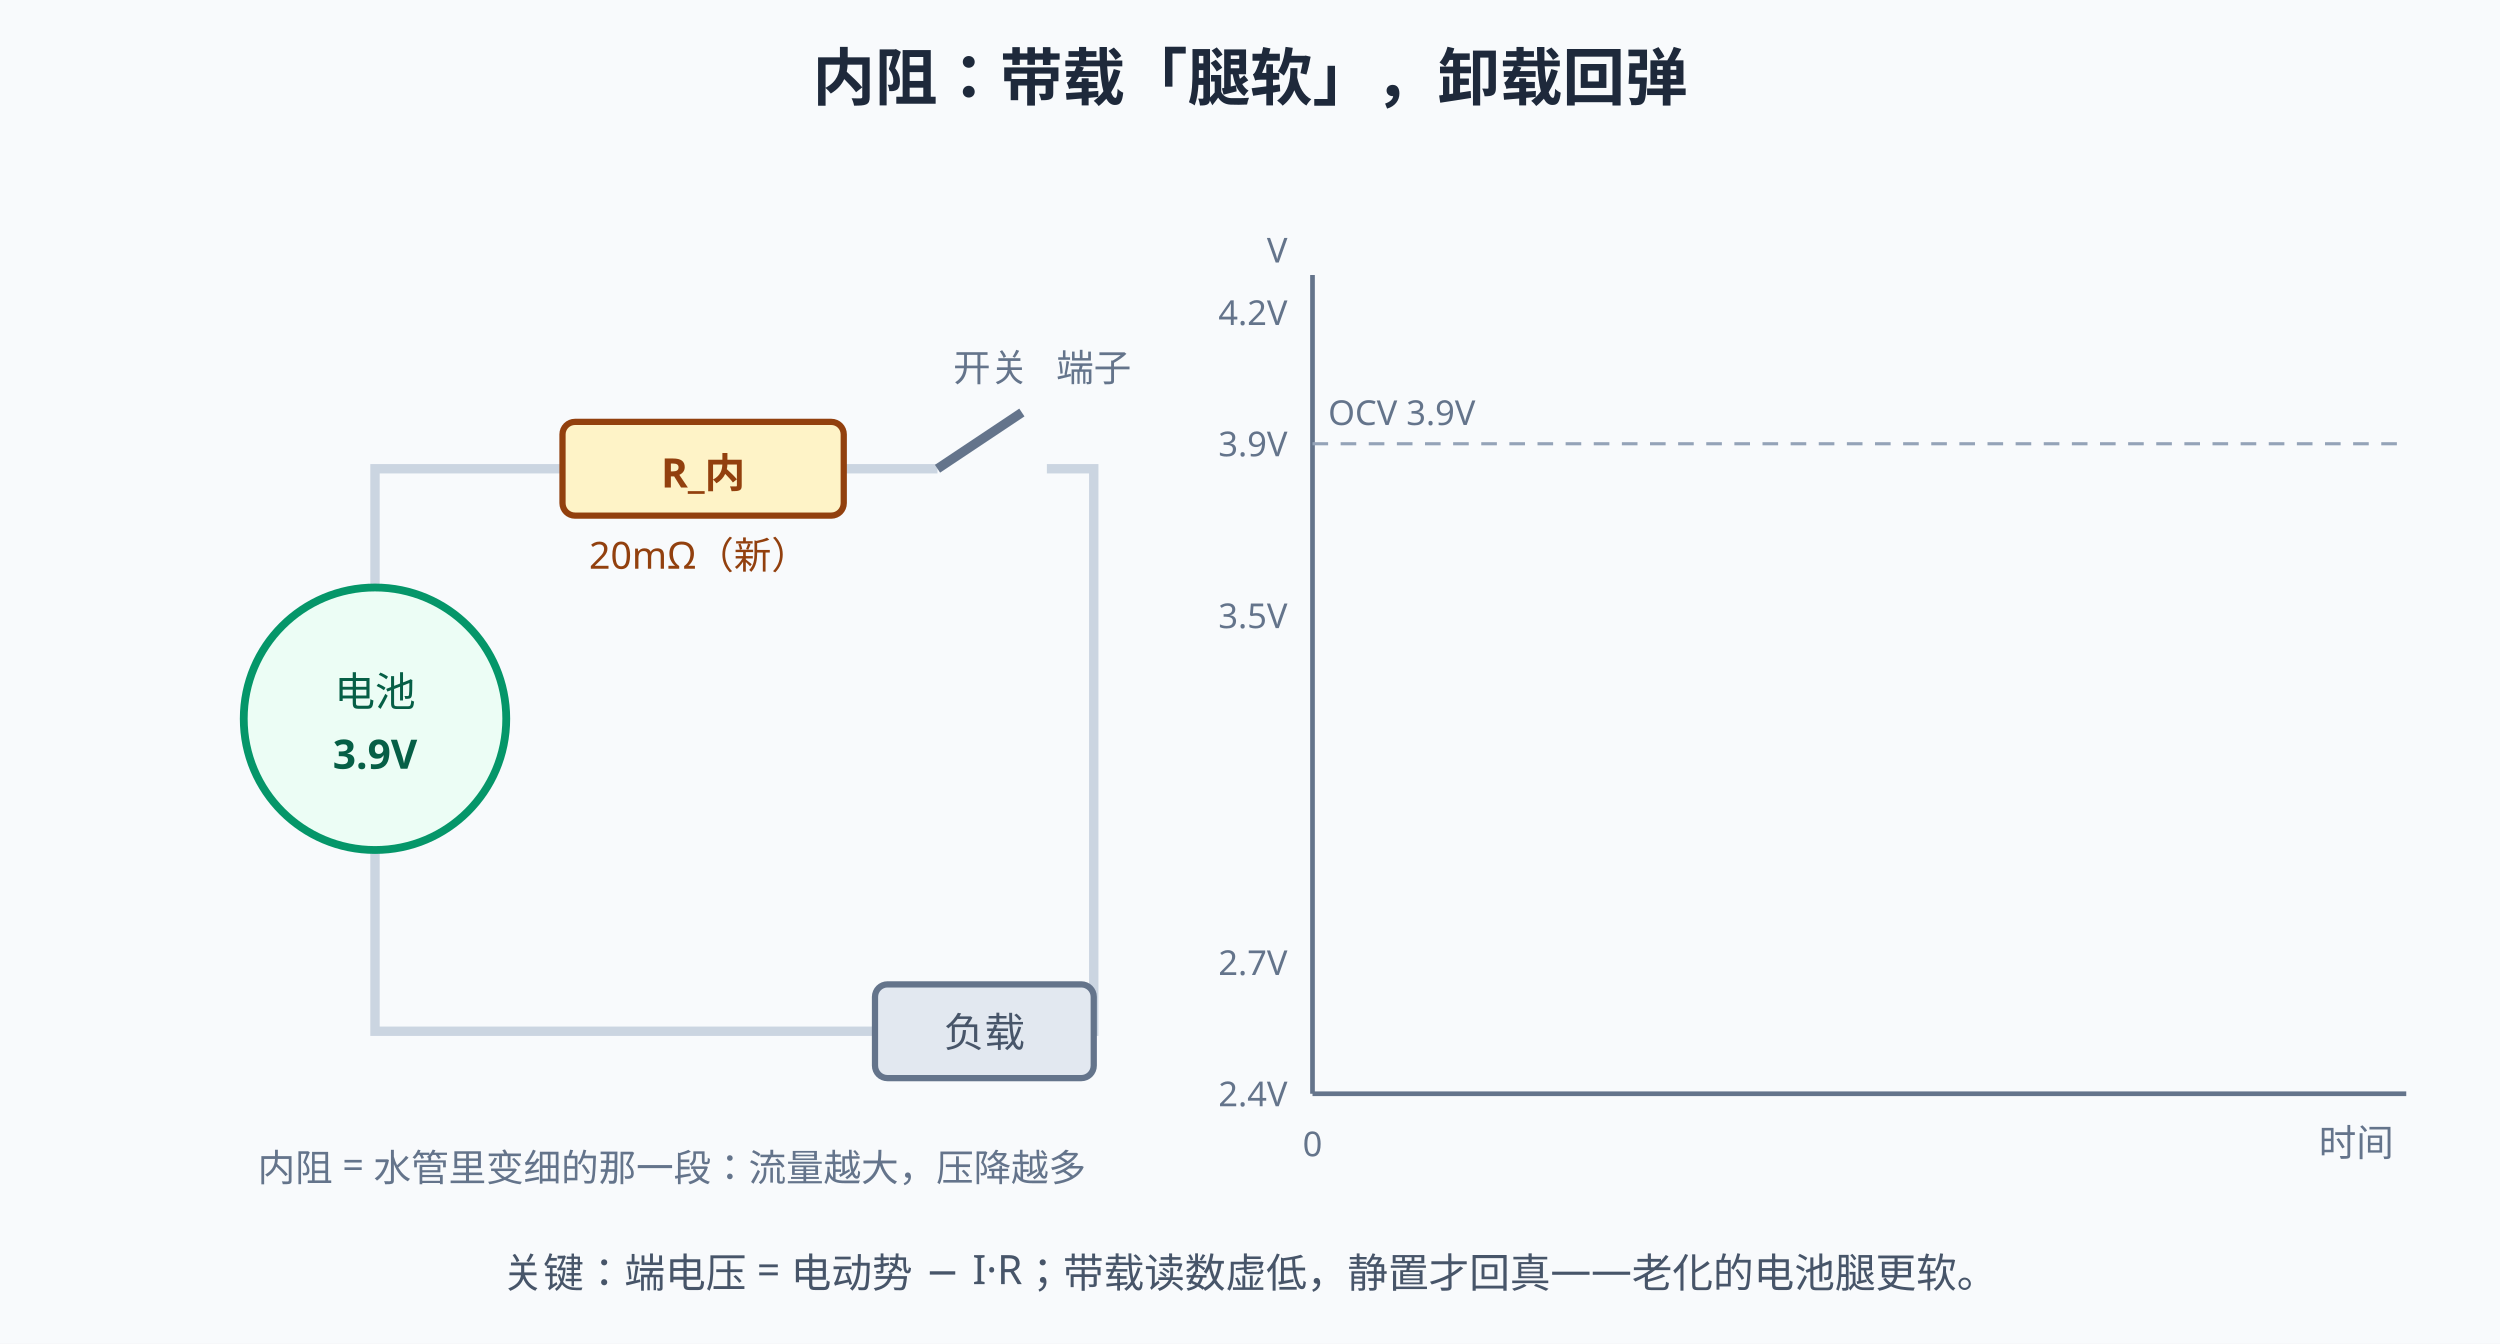
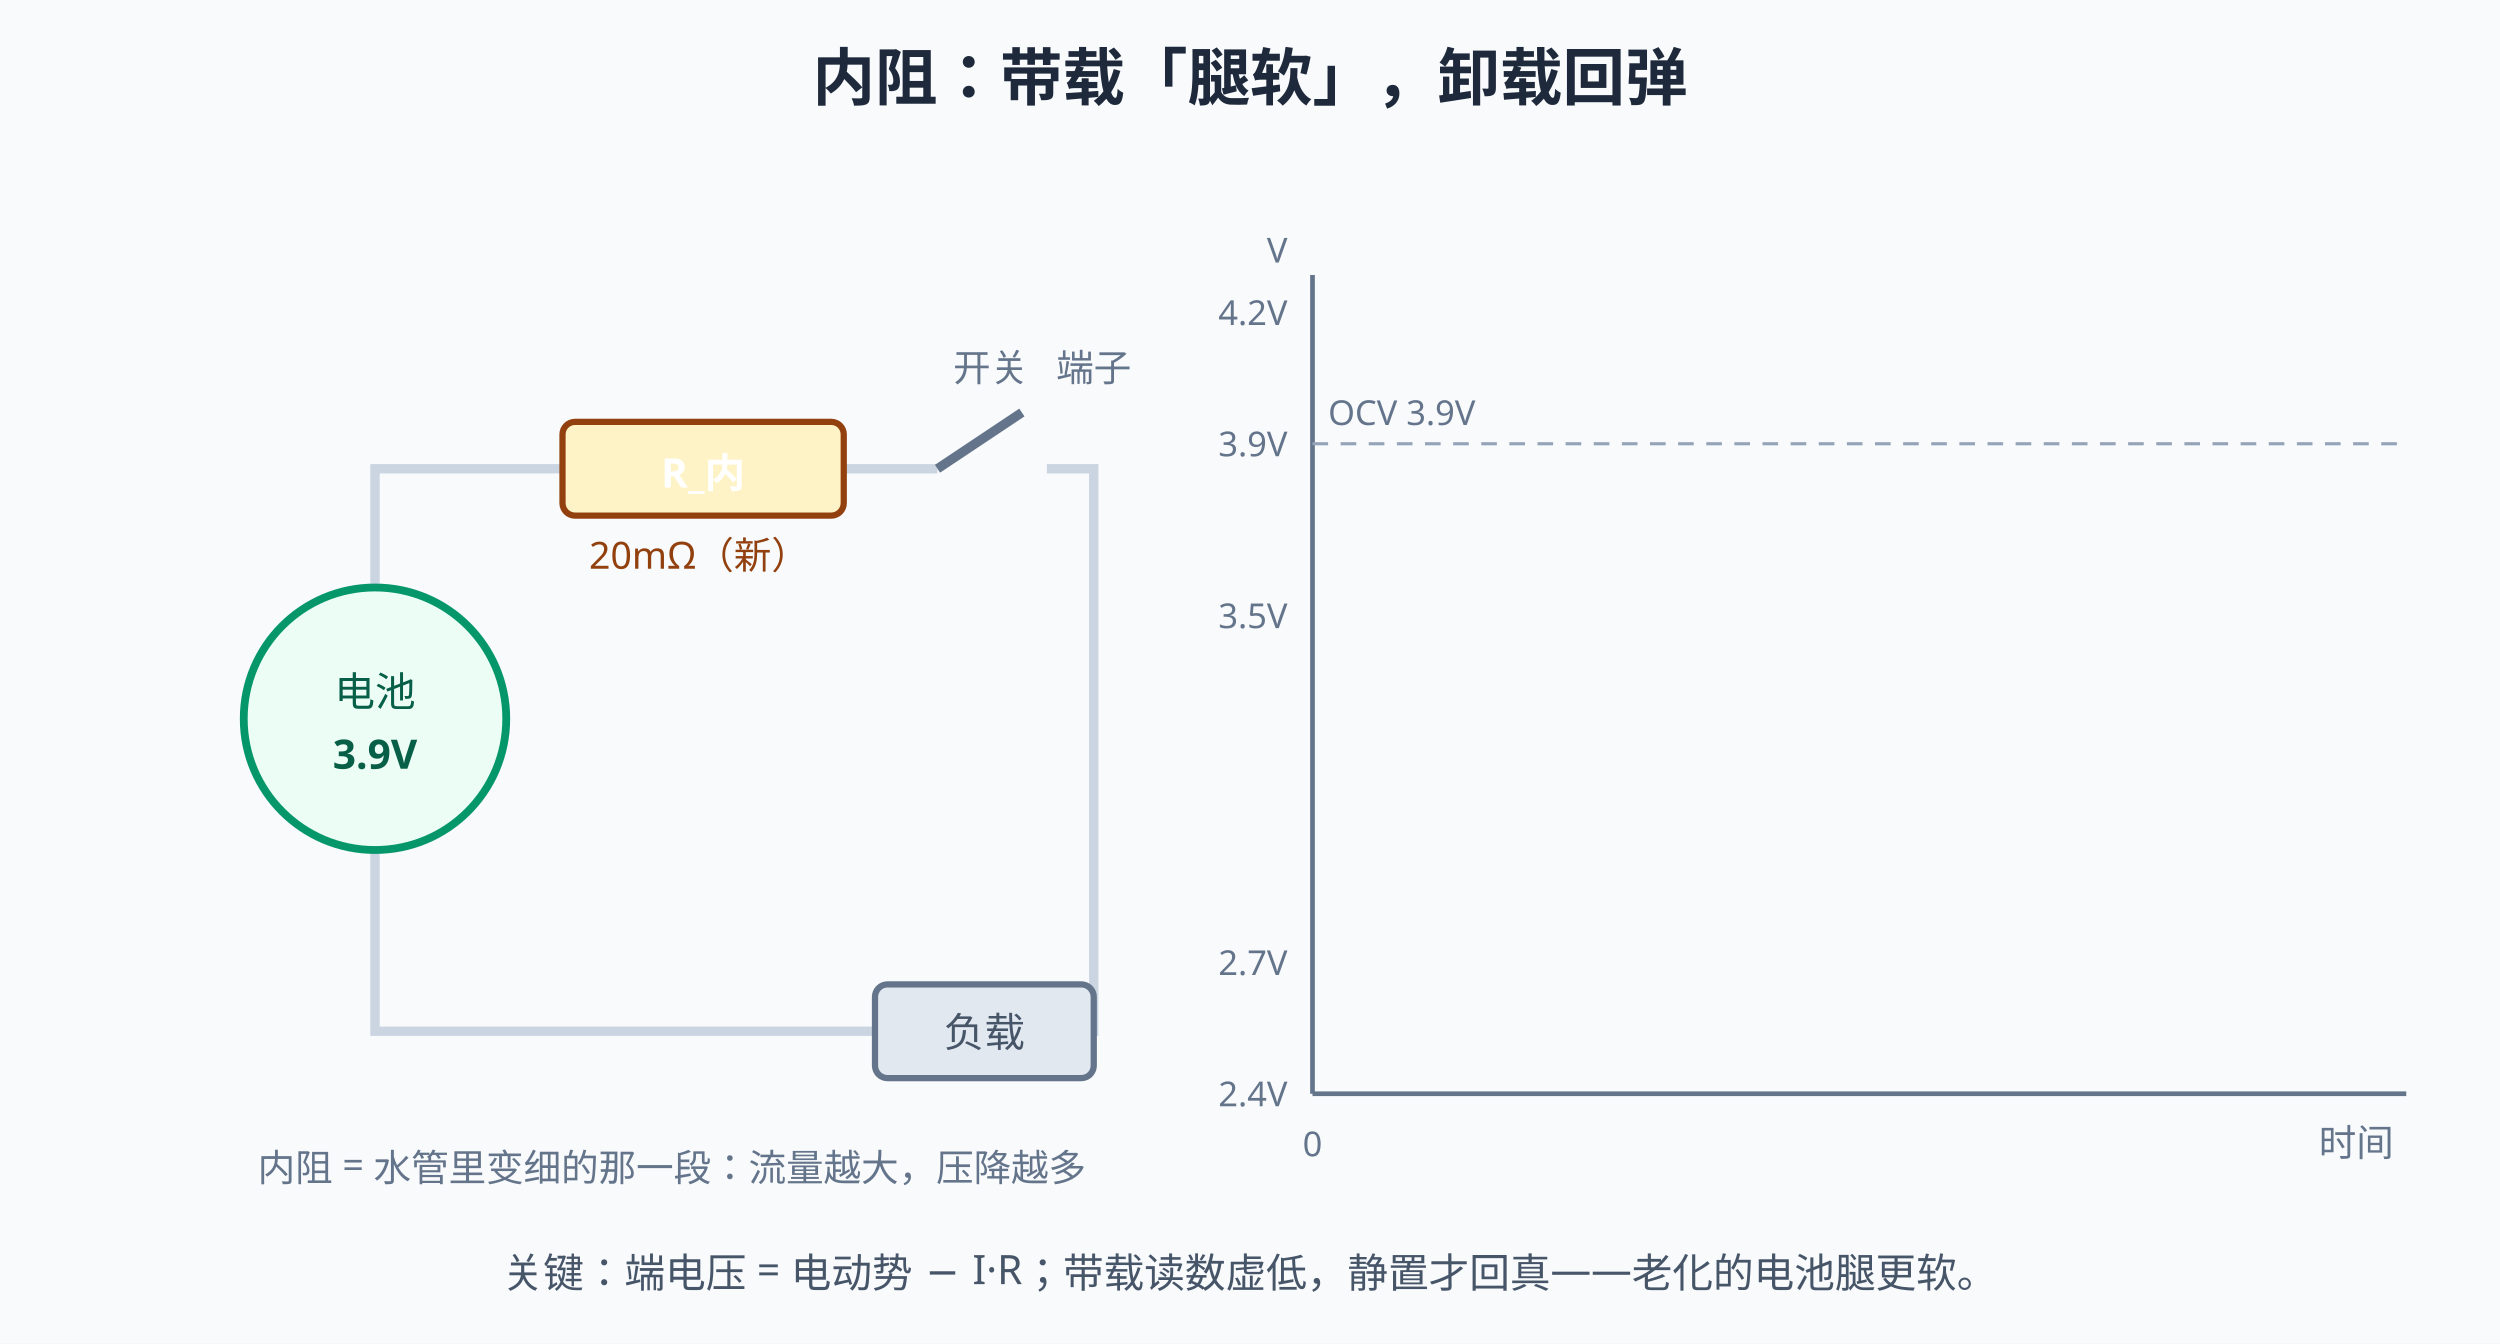
<svg xmlns="http://www.w3.org/2000/svg" width="800" height="430" viewBox="0 0 800 430">
  <rect width="800" height="430" fill="#f8fafc" />
  <style>
  text{font-family:"Segoe UI","Microsoft YaHei",sans-serif;}
  /* 深色模式：GitHub 深色主题下对调底色与文字色，只覆盖配色，不动几何与动画。
     stroke="#fff" 保持白色——那是彩色徽标上的勾选，不在覆盖范围内。 */
  @media (prefers-color-scheme: dark){
  rect[fill="#f8fafc"]{fill:#0f172a}
  rect[fill="#fff"]{fill:#1e293b}
  [fill="#f1f5f9"]{fill:#1e293b}
  [stroke="#f1f5f9"]{stroke:#1e293b}
  [fill="#e2e8f0"]{fill:#334155}
  [stroke="#e2e8f0"]{stroke:#334155}
  [fill="#cbd5e1"]{fill:#475569}
  [stroke="#cbd5e1"]{stroke:#475569}
  [fill="#64748b"]{fill:#94a3b8}
  [stroke="#64748b"]{stroke:#94a3b8}
  [fill="#475569"]{fill:#cbd5e1}
  [stroke="#475569"]{stroke:#cbd5e1}
  [fill="#334155"]{fill:#e2e8f0}
  [stroke="#334155"]{stroke:#e2e8f0}
  [fill="#1e293b"]{fill:#f1f5f9}
  [stroke="#1e293b"]{stroke:#f1f5f9}
  [fill="#dbeafe"]{fill:#1e3a8a}
  [stroke="#dbeafe"]{stroke:#1e3a8a}
  [fill="#eff6ff"]{fill:#172554}
  [stroke="#eff6ff"]{stroke:#172554}
  [fill="#bfdbfe"]{fill:#1e40af}
  [stroke="#bfdbfe"]{stroke:#1e40af}
  [fill="#1d4ed8"]{fill:#60a5fa}
  [stroke="#1d4ed8"]{stroke:#60a5fa}
  [fill="#1e40af"]{fill:#93c5fd}
  [stroke="#1e40af"]{stroke:#93c5fd}
  [fill="#2563eb"]{fill:#60a5fa}
  [stroke="#2563eb"]{stroke:#60a5fa}
  [fill="#3b82f6"]{fill:#60a5fa}
  [stroke="#3b82f6"]{stroke:#60a5fa}
  [fill="#ecfdf5"]{fill:#022c22}
  [stroke="#ecfdf5"]{stroke:#022c22}
  [fill="#a7f3d0"]{fill:#065f46}
  [stroke="#a7f3d0"]{stroke:#065f46}
  [fill="#86efac"]{fill:#166534}
  [stroke="#86efac"]{stroke:#166534}
  [fill="#065f46"]{fill:#6ee7b7}
  [stroke="#065f46"]{stroke:#6ee7b7}
  [fill="#059669"]{fill:#34d399}
  [stroke="#059669"]{stroke:#34d399}
  [fill="#fef2f2"]{fill:#450a0a}
  [stroke="#fef2f2"]{stroke:#450a0a}
  [fill="#fecaca"]{fill:#7f1d1d}
  [stroke="#fecaca"]{stroke:#7f1d1d}
  [fill="#fca5a5"]{fill:#b91c1c}
  [stroke="#fca5a5"]{stroke:#b91c1c}
  [fill="#991b1b"]{fill:#fca5a5}
  [stroke="#991b1b"]{stroke:#fca5a5}
  [fill="#dc2626"]{fill:#f87171}
  [stroke="#dc2626"]{stroke:#f87171}
  [fill="#fffbeb"]{fill:#451a03}
  [stroke="#fffbeb"]{stroke:#451a03}
  [fill="#fef3c7"]{fill:#78350f}
  [stroke="#fef3c7"]{stroke:#78350f}
  [fill="#92400e"]{fill:#fcd34d}
  [stroke="#92400e"]{stroke:#fcd34d}
  [fill="#b45309"]{fill:#fbbf24}
  [stroke="#b45309"]{stroke:#fbbf24}
  }
</style>
  <text x="400" y="32" text-anchor="middle" font-size="20" font-weight="bold" fill="#1e293b">内阻：带载「腿软」，卸载回弹</text>
  <path d="M120,188 L120,150 L300,150" fill="none" stroke="#cbd5e1" stroke-width="3" />
  <path d="M335,150 L350,150 L350,330 L120,330 L120,272" fill="none" stroke="#cbd5e1" stroke-width="3" />
  <circle cx="120" cy="230" r="42" fill="#ecfdf5" stroke="#059669" stroke-width="2.5" />
  <text x="120" y="226" text-anchor="middle" font-size="13" fill="#065f46">电池</text>
  <text x="120" y="246" text-anchor="middle" font-size="13" font-weight="bold" fill="#065f46">3.9V</text>
  <rect x="180" y="135" width="90" height="30" rx="4" fill="#fef3c7" stroke="#92400e" stroke-width="2">
-     <animate attributeName="fill" values="#fef3c7;#fef3c7;#fecaca;#fecaca" keyTimes="0;0.62;0.66;1" dur="12s" repeatCount="indefinite" />
-     <animate attributeName="stroke" values="#92400e;#92400e;#dc2626;#dc2626" keyTimes="0;0.62;0.66;1" dur="12s" repeatCount="indefinite" />
+     <animate attributeName="fill" values="#78350f;#78350f;#7f1d1d;#7f1d1d" keyTimes="0;0.62;0.66;1" dur="12s" repeatCount="indefinite" />
+     <animate attributeName="stroke" values="#fcd34d;#fcd34d;#b91c1c;#b91c1c" keyTimes="0;0.62;0.66;1" dur="12s" repeatCount="indefinite" />
  </rect>
-   <text x="225" y="156" text-anchor="middle" font-size="13" font-weight="bold" fill="#92400e">R_内</text>
+   <text x="225" y="156" text-anchor="middle" font-size="13" font-weight="bold" fill="#fff">R_内</text>
  <text x="225" y="182" text-anchor="middle" font-size="12" fill="#92400e">20mΩ（新）
    <animate attributeName="opacity" values="1;1;0;0" keyTimes="0;0.62;0.64;1" dur="12s" repeatCount="indefinite" />
  </text>
  <text x="225" y="199" text-anchor="middle" font-size="12" fill="#dc2626" opacity="0">60mΩ（老化）
    <animate attributeName="opacity" values="0;0;1;1" keyTimes="0;0.62;0.66;1" dur="12s" repeatCount="indefinite" />
  </text>
  <line x1="300" y1="150" x2="327" y2="132" stroke="#64748b" stroke-width="3">
    <animate attributeName="opacity" values="1;1;0;0;1;1;0;0" keyTimes="0;0.18;0.2;0.43;0.45;0.62;0.64;1" dur="12s" repeatCount="indefinite" />
  </line>
  <line x1="300" y1="150" x2="335" y2="150" stroke="#2563eb" stroke-width="3" opacity="0">
    <animate attributeName="opacity" values="0;0;1;1;0;0;1;1" keyTimes="0;0.18;0.2;0.43;0.45;0.62;0.64;1" dur="12s" repeatCount="indefinite" />
  </line>
  <text x="317" y="122" text-anchor="middle" font-size="12" fill="#64748b">开关</text>
  <text x="350" y="122" text-anchor="middle" font-size="12" fill="#64748b">端子</text>
  <rect x="280" y="315" width="70" height="30" rx="4" fill="#e2e8f0" stroke="#64748b" stroke-width="2" />
  <text x="315" y="335" text-anchor="middle" font-size="13" fill="#475569">负载</text>
  <circle r="5" fill="#2563eb" opacity="0">
    <animate attributeName="opacity" values="0;0;1;1;0;0;1;1" keyTimes="0;0.18;0.2;0.43;0.45;0.62;0.64;1" dur="12s" repeatCount="indefinite" />
    <animateMotion path="M120,188 L120,150 L350,150 L350,330 L120,330 L120,272" keyPoints="0;0;1;0;1;1" keyTimes="0;0.18;0.45;0.62;0.99;1" calcMode="linear" dur="12s" repeatCount="indefinite" />
  </circle>
  <circle r="5" fill="#2563eb" opacity="0">
    <animate attributeName="opacity" values="0;0;1;1;0;0;1;1" keyTimes="0;0.18;0.2;0.43;0.45;0.62;0.64;1" dur="12s" repeatCount="indefinite" begin="-1.1s" />
    <animateMotion path="M120,188 L120,150 L350,150 L350,330 L120,330 L120,272" keyPoints="0;0;1;0;1;1" keyTimes="0;0.18;0.45;0.62;0.99;1" calcMode="linear" dur="12s" repeatCount="indefinite" begin="-1.1s" />
  </circle>
  <text x="200" y="312" text-anchor="middle" font-size="13" font-weight="bold" fill="#2563eb" opacity="0">I = 20A（示例）
    <animate attributeName="opacity" values="0;0;1;1;0;0;1;1" keyTimes="0;0.18;0.2;0.43;0.45;0.62;0.64;1" dur="12s" repeatCount="indefinite" />
  </text>
  <text x="215" y="378" text-anchor="middle" font-size="12" fill="#64748b">内阻 = 水管里变细的那一段：流量越大，压降越多</text>
  <line x1="420" y1="350" x2="770" y2="350" stroke="#64748b" stroke-width="1.5" />
  <line x1="420" y1="350" x2="420" y2="88" stroke="#64748b" stroke-width="1.5" />
  <text x="412" y="84" text-anchor="end" font-size="11" fill="#64748b">V</text>
  <text x="766" y="370" text-anchor="end" font-size="12" fill="#64748b">时间</text>
  <text x="420" y="370" text-anchor="middle" font-size="11" fill="#64748b">0</text>
  <text x="412" y="104" text-anchor="end" font-size="11" fill="#64748b">4.2V</text>
  <text x="412" y="146" text-anchor="end" font-size="11" fill="#64748b">3.9V</text>
  <text x="412" y="201" text-anchor="end" font-size="11" fill="#64748b">3.5V</text>
  <text x="412" y="312" text-anchor="end" font-size="11" fill="#64748b">2.7V</text>
  <text x="412" y="354" text-anchor="end" font-size="11" fill="#64748b">2.4V</text>
  <line x1="420" y1="142" x2="770" y2="142" stroke="#94a3b8" stroke-width="1" stroke-dasharray="5 4" />
  <text x="425" y="136" text-anchor="start" font-size="11" fill="#64748b">OCV 3.9V</text>
  <path d="M420,142 L500,142 L500,197 L650,197 L650,142 L770,142" fill="none" stroke="#2563eb" stroke-width="2.5" pathLength="100" stroke-dasharray="100" stroke-dashoffset="100" opacity="0">
    <animate attributeName="opacity" values="0;1;1" keyTimes="0;0.02;1" dur="12s" repeatCount="indefinite" />
    <animate attributeName="stroke-dashoffset" values="100;0;0" keyTimes="0;0.55;1" dur="12s" repeatCount="indefinite" />
  </path>
  <rect x="500" y="142" width="150" height="55" fill="#fecaca" opacity="0">
    <animate attributeName="opacity" values="0;0;0.55;0.55;0;0" keyTimes="0;0.3;0.35;0.55;0.6;1" dur="12s" repeatCount="indefinite" />
  </rect>
  <path d="M500,142 L500,308 L650,308 L650,142" fill="none" stroke="#dc2626" stroke-width="2.5" pathLength="100" stroke-dasharray="100" stroke-dashoffset="100" opacity="0">
    <animate attributeName="opacity" values="0;0;1;1" keyTimes="0;0.62;0.64;1" dur="12s" repeatCount="indefinite" />
    <animate attributeName="stroke-dashoffset" values="100;100;0;0" keyTimes="0;0.62;0.88;1" dur="12s" repeatCount="indefinite" />
  </path>
  <text x="520" y="122" text-anchor="start" font-size="13" fill="#334155" opacity="0">静置：端电压 = 电动势
    <animate attributeName="opacity" values="0;1;1;0;0" keyTimes="0;0.03;0.15;0.18;1" dur="12s" repeatCount="indefinite" />
  </text>
  <text x="510" y="224" text-anchor="start" font-size="13" font-weight="bold" fill="#dc2626" opacity="0">I·R = 0.4V 落差（示例）
    <animate attributeName="opacity" values="0;0;1;1;0;0" keyTimes="0;0.32;0.36;0.55;0.6;1" dur="12s" repeatCount="indefinite" />
  </text>
  <text x="657" y="170" text-anchor="start" font-size="13" font-weight="bold" fill="#059669" opacity="0">撤载 → 回弹
    <animate attributeName="opacity" values="0;0;1;1;0;0" keyTimes="0;0.48;0.52;0.59;0.62;1" dur="12s" repeatCount="indefinite" />
  </text>
  <text x="505" y="290" text-anchor="start" font-size="13" font-weight="bold" fill="#dc2626" opacity="0">老化：同样 20A → 跌到 2.7V
    <animate attributeName="opacity" values="0;0;1;1" keyTimes="0;0.8;0.84;1" dur="12s" repeatCount="indefinite" />
  </text>
  <text x="400" y="412" text-anchor="middle" font-size="13" fill="#475569">关键：端电压 = 电动势 − I·R；带载读数虚低，静置才回真——老化的电池腿更软。</text>
</svg>
